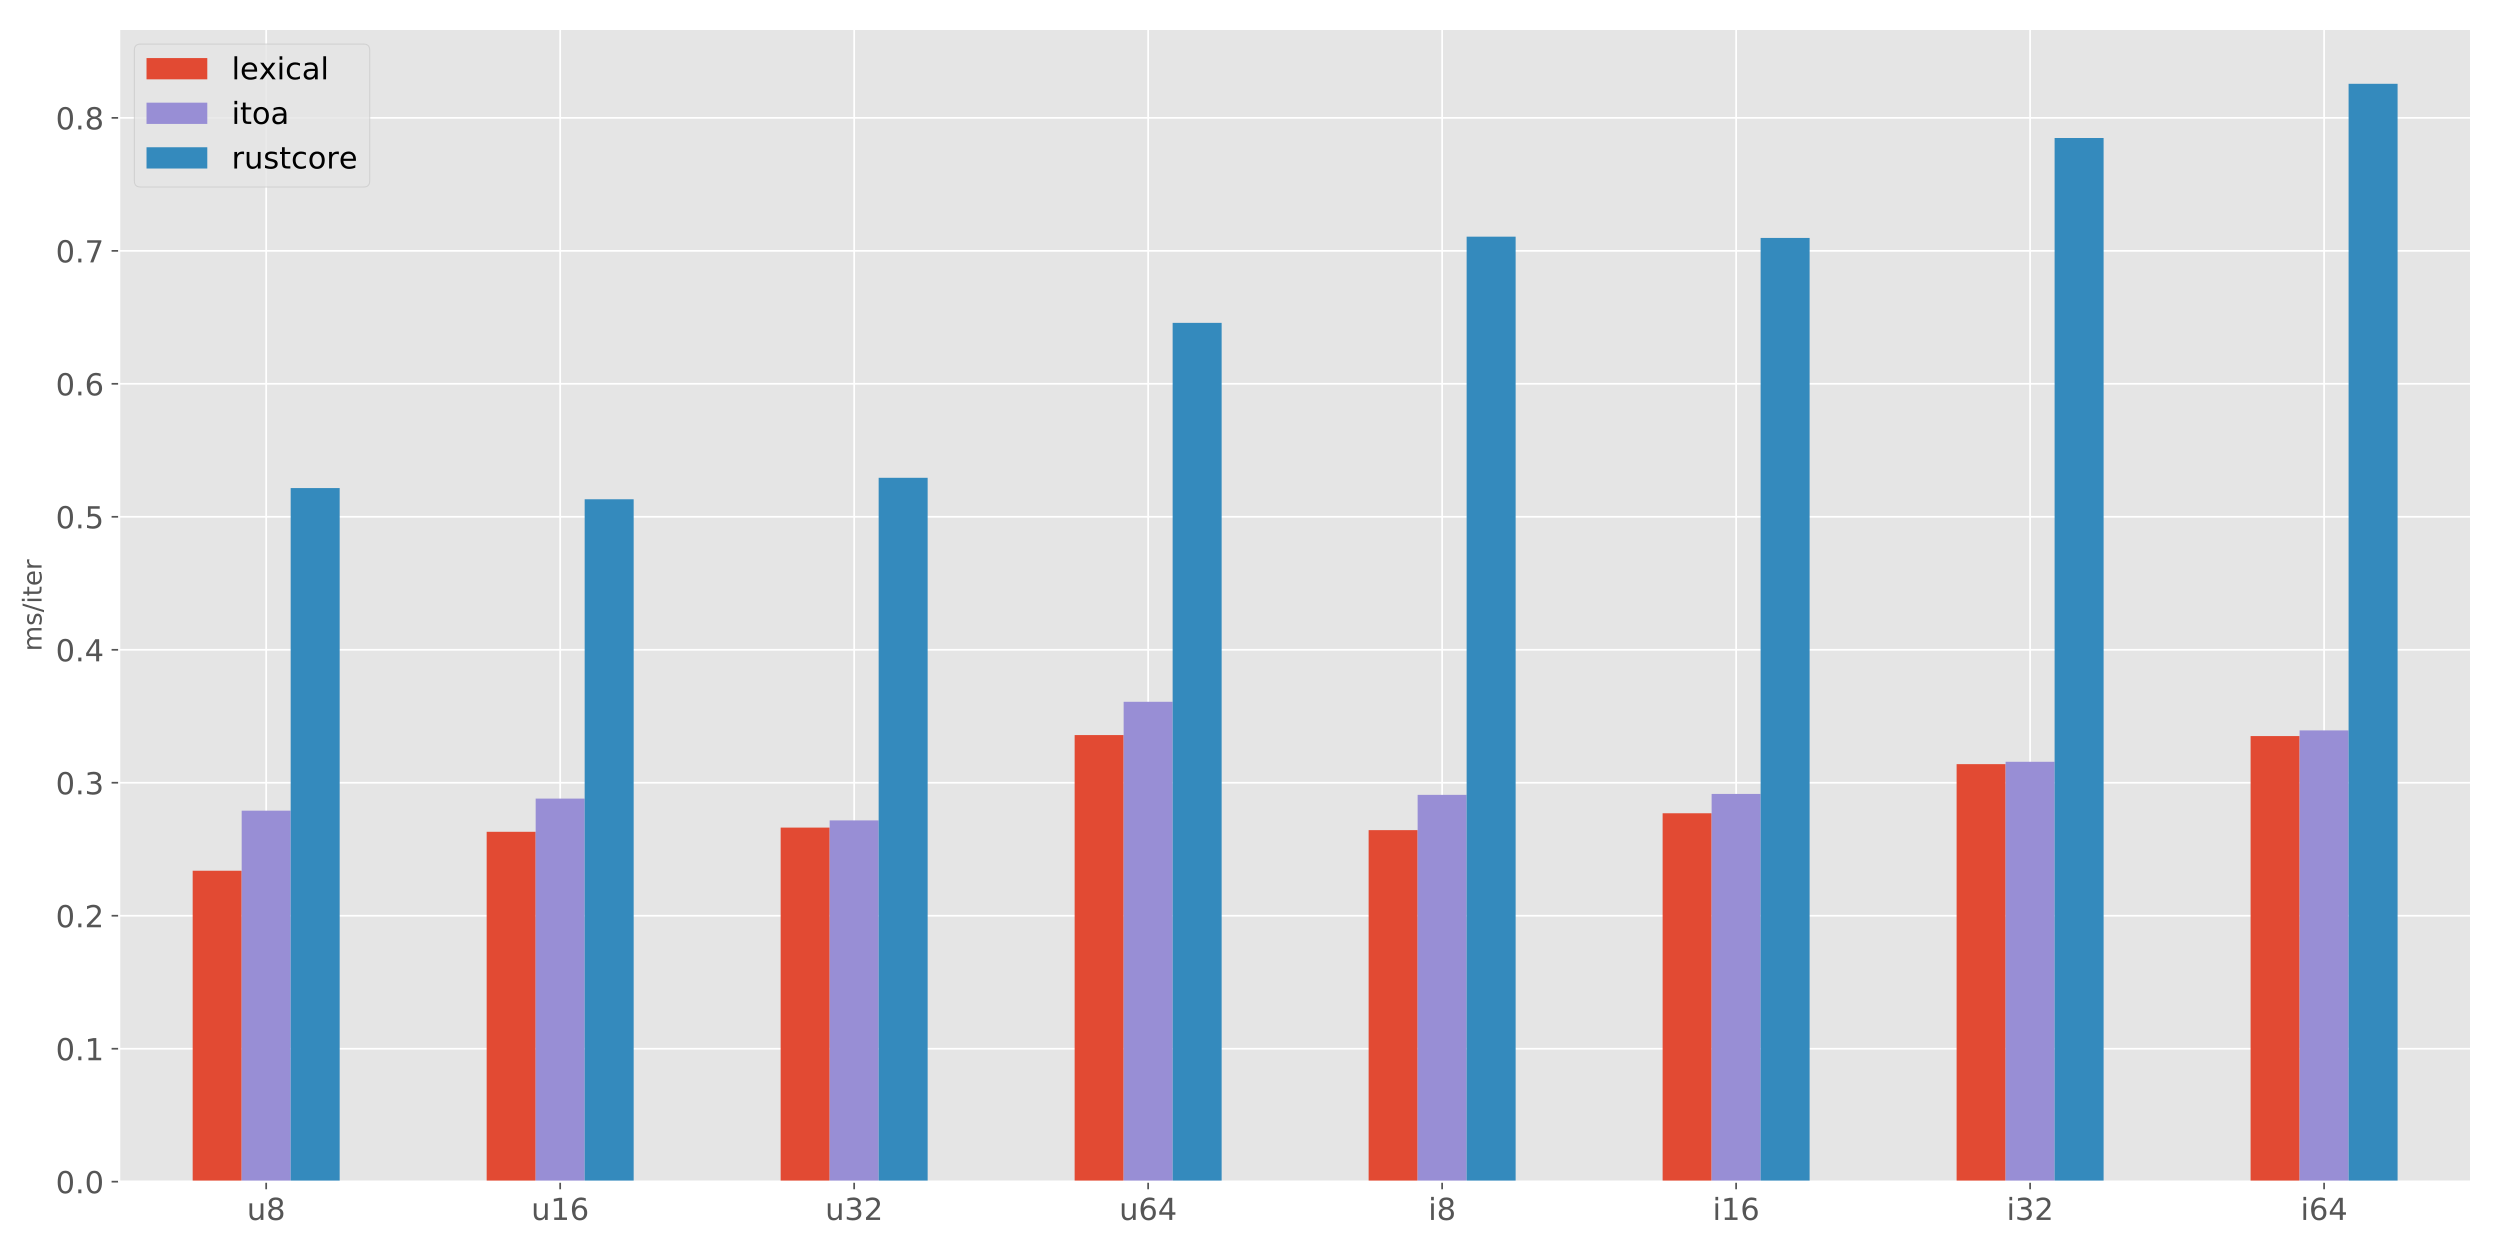
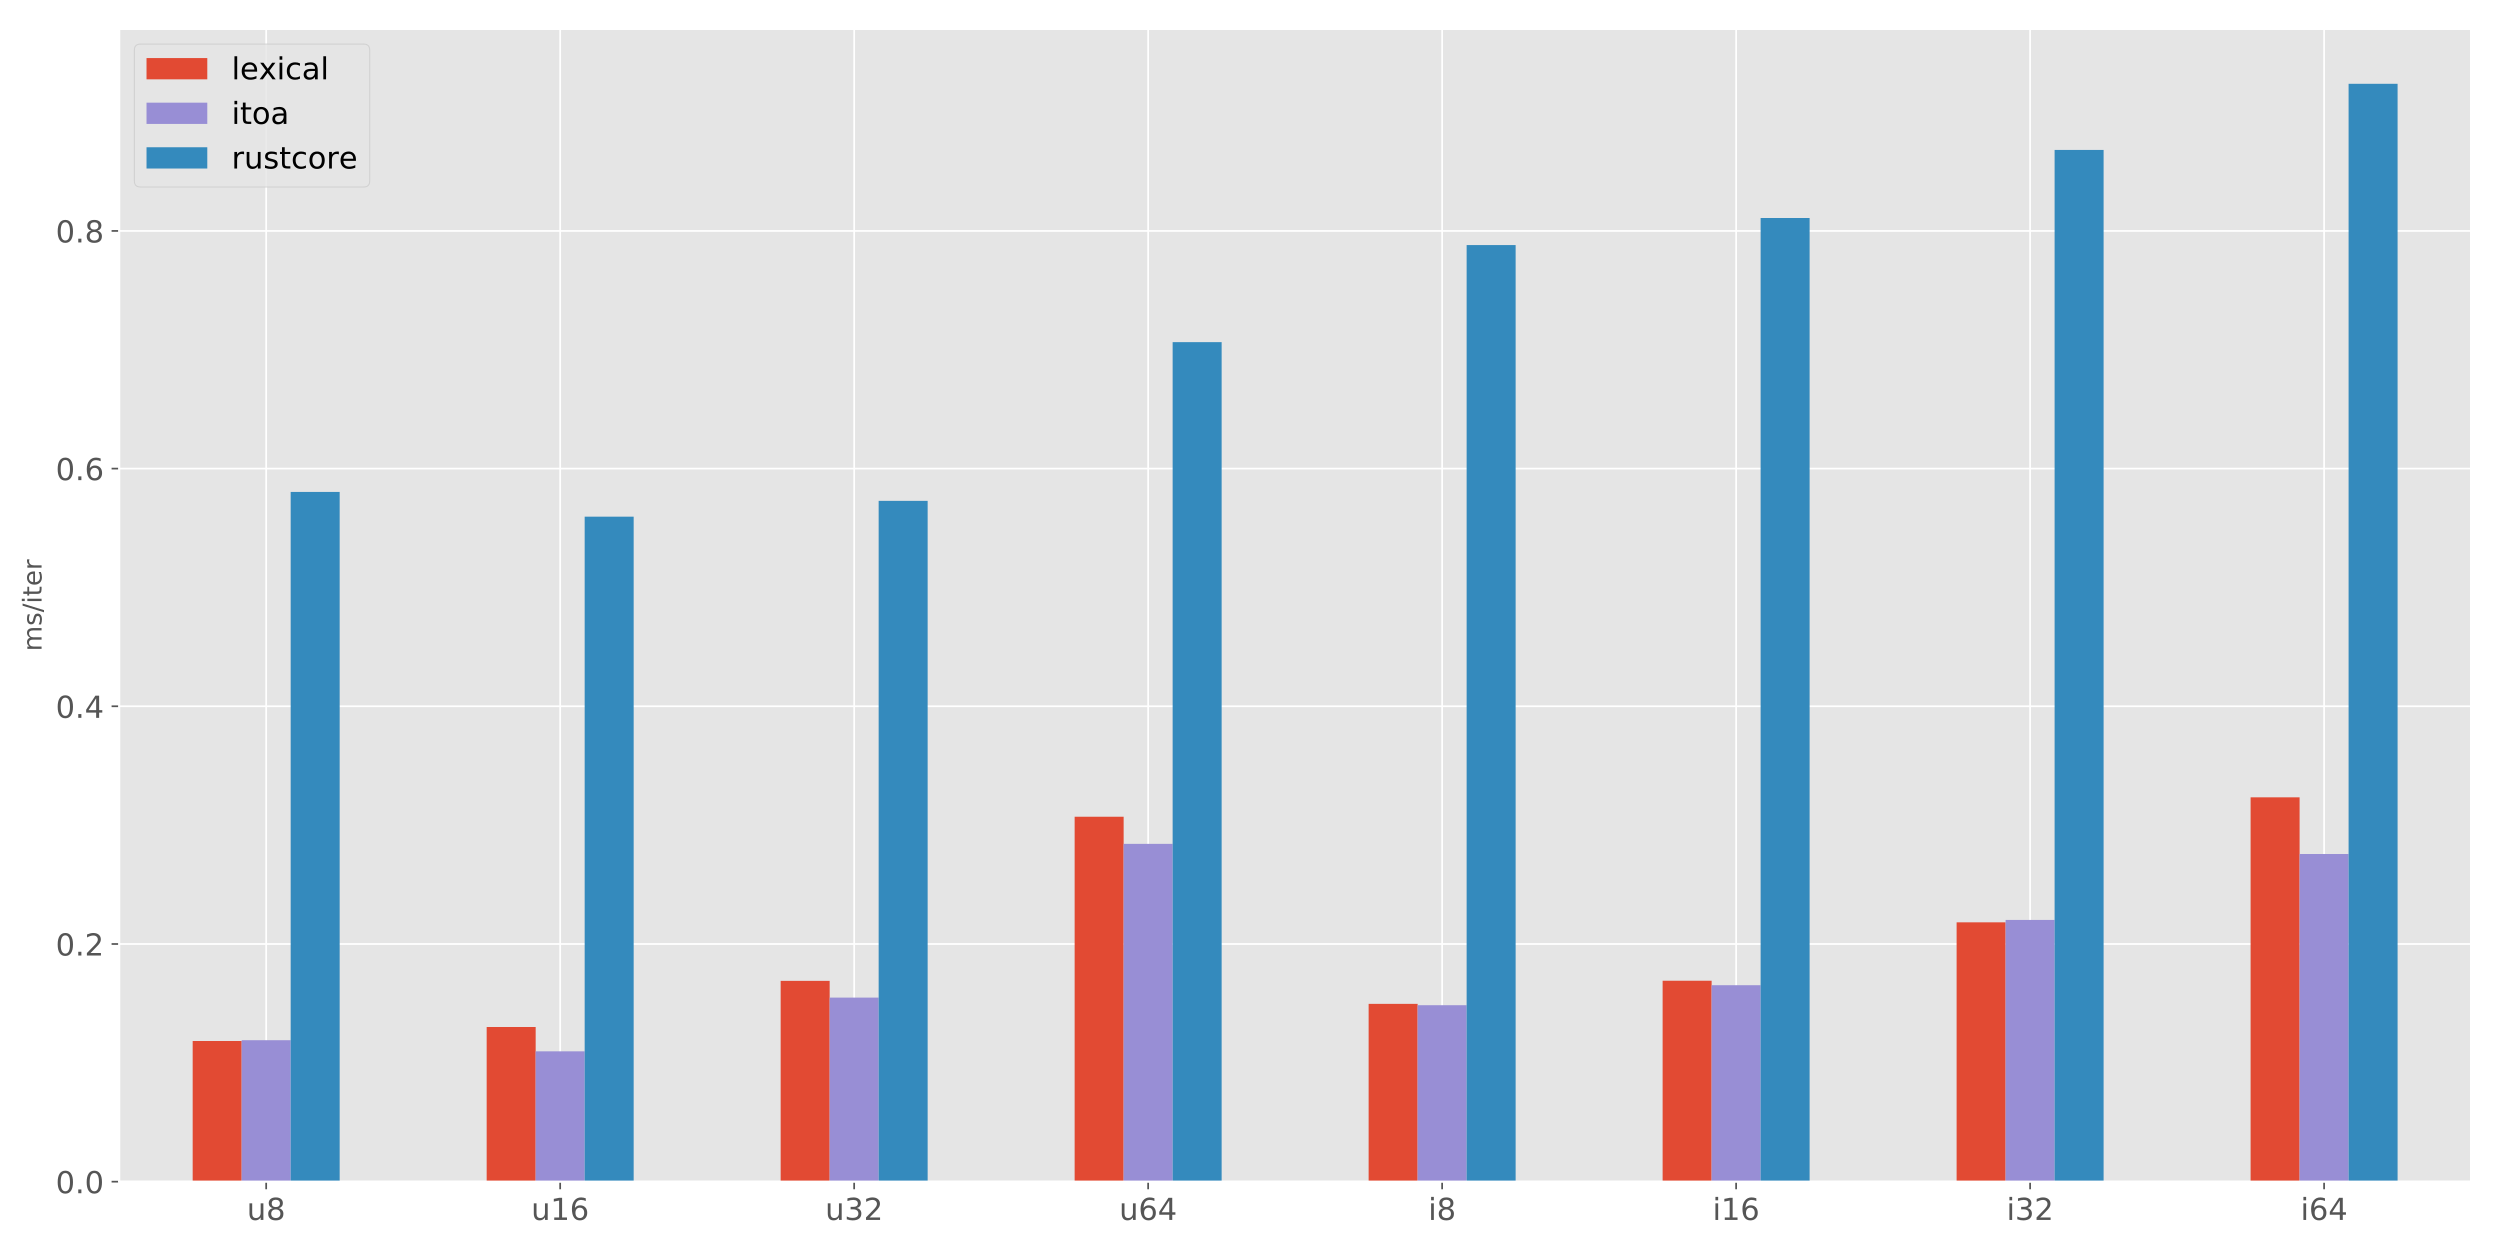
<svg xmlns="http://www.w3.org/2000/svg" xmlns:xlink="http://www.w3.org/1999/xlink" height="576pt" version="1.1" viewBox="0 0 1152 576" width="1152pt">
  <defs>
    <style type="text/css">
*{stroke-linecap:butt;stroke-linejoin:round;}
  </style>
  </defs>
  <g id="figure_1">
    <g id="patch_1">
      <path d="M 0 576  L 1152 576  L 1152 0  L 0 0  z " style="fill:#ffffff;" />
    </g>
    <g id="axes_1">
      <g id="patch_2">
        <path d="M 54.92 544.52  L 1138.68 544.52  L 1138.68 13.32  L 54.92 13.32  z " style="fill:#e5e5e5;" />
      </g>
      <g id="matplotlib.axis_1">
        <g id="xtick_1">
          <g id="line2d_1">
-             <path clip-path="url(#p3678ea07ea)" d="M 122.655 544.52  L 122.655 13.32  " style="fill:none;stroke:#ffffff;stroke-linecap:square;stroke-width:0.8;" />
+             <path clip-path="url(#pe31b007f89)" d="M 122.655 544.52  L 122.655 13.32  " style="fill:none;stroke:#ffffff;stroke-linecap:square;stroke-width:0.8;" />
          </g>
          <g id="line2d_2">
            <defs>
-               <path d="M 0 0  L 0 3.5  " id="m3ba7e05b25" style="stroke:#555555;stroke-width:0.8;" />
-             </defs>
-             <g>
-               <use style="fill:#555555;stroke:#555555;stroke-width:0.8;" x="122.655" xlink:href="#m3ba7e05b25" y="544.52" />
+               <path d="M 0 0  L 0 3.5  " id="m9338c2a33f" style="stroke:#555555;stroke-width:0.8;" />
+             </defs>
+             <g>
+               <use style="fill:#555555;stroke:#555555;stroke-width:0.8;" x="122.655" xlink:href="#m9338c2a33f" y="544.52" />
            </g>
          </g>
          <g id="text_1">
            <defs>
              <path d="M 8.5 21.578  L 8.5 54.688  L 17.484 54.688  L 17.484 21.922  Q 17.484 14.156 20.5 10.266  Q 23.531 6.391 29.594 6.391  Q 36.859 6.391 41.078 11.031  Q 45.312 15.672 45.312 23.688  L 45.312 54.688  L 54.297 54.688  L 54.297 0  L 45.312 0  L 45.312 8.406  Q 42.047 3.422 37.719 1  Q 33.406 -1.422 27.688 -1.422  Q 18.266 -1.422 13.375 4.438  Q 8.5 10.297 8.5 21.578  z M 31.109 56  z " id="DejaVuSans-75" />
              <path d="M 31.781 34.625  Q 24.75 34.625 20.719 30.859  Q 16.703 27.094 16.703 20.516  Q 16.703 13.922 20.719 10.156  Q 24.75 6.391 31.781 6.391  Q 38.812 6.391 42.859 10.172  Q 46.922 13.969 46.922 20.516  Q 46.922 27.094 42.891 30.859  Q 38.875 34.625 31.781 34.625  z M 21.922 38.812  Q 15.578 40.375 12.031 44.719  Q 8.5 49.078 8.5 55.328  Q 8.5 64.062 14.719 69.141  Q 20.953 74.219 31.781 74.219  Q 42.672 74.219 48.875 69.141  Q 55.078 64.062 55.078 55.328  Q 55.078 49.078 51.531 44.719  Q 48 40.375 41.703 38.812  Q 48.828 37.156 52.797 32.312  Q 56.781 27.484 56.781 20.516  Q 56.781 9.906 50.312 4.234  Q 43.844 -1.422 31.781 -1.422  Q 19.734 -1.422 13.25 4.234  Q 6.781 9.906 6.781 20.516  Q 6.781 27.484 10.781 32.312  Q 14.797 37.156 21.922 38.812  z M 18.312 54.391  Q 18.312 48.734 21.844 45.562  Q 25.391 42.391 31.781 42.391  Q 38.141 42.391 41.719 45.562  Q 45.312 48.734 45.312 54.391  Q 45.312 60.062 41.719 63.234  Q 38.141 66.406 31.781 66.406  Q 25.391 66.406 21.844 63.234  Q 18.312 60.062 18.312 54.391  z " id="DejaVuSans-38" />
            </defs>
            <g style="fill:#555555;" transform="translate(113.765 562.1578)scale(0.14 -0.14)">
              <use xlink:href="#DejaVuSans-75" />
              <use x="63.379" xlink:href="#DejaVuSans-38" />
            </g>
          </g>
        </g>
        <g id="xtick_2">
          <g id="line2d_3">
-             <path clip-path="url(#p3678ea07ea)" d="M 258.125 544.52  L 258.125 13.32  " style="fill:none;stroke:#ffffff;stroke-linecap:square;stroke-width:0.8;" />
+             <path clip-path="url(#pe31b007f89)" d="M 258.125 544.52  L 258.125 13.32  " style="fill:none;stroke:#ffffff;stroke-linecap:square;stroke-width:0.8;" />
          </g>
          <g id="line2d_4">
            <g>
-               <use style="fill:#555555;stroke:#555555;stroke-width:0.8;" x="258.125" xlink:href="#m3ba7e05b25" y="544.52" />
+               <use style="fill:#555555;stroke:#555555;stroke-width:0.8;" x="258.125" xlink:href="#m9338c2a33f" y="544.52" />
            </g>
          </g>
          <g id="text_2">
            <defs>
              <path d="M 12.406 8.297  L 28.516 8.297  L 28.516 63.922  L 10.984 60.406  L 10.984 69.391  L 28.422 72.906  L 38.281 72.906  L 38.281 8.297  L 54.391 8.297  L 54.391 0  L 12.406 0  z " id="DejaVuSans-31" />
              <path d="M 33.016 40.375  Q 26.375 40.375 22.484 35.828  Q 18.609 31.297 18.609 23.391  Q 18.609 15.531 22.484 10.953  Q 26.375 6.391 33.016 6.391  Q 39.656 6.391 43.531 10.953  Q 47.406 15.531 47.406 23.391  Q 47.406 31.297 43.531 35.828  Q 39.656 40.375 33.016 40.375  z M 52.594 71.297  L 52.594 62.312  Q 48.875 64.062 45.094 64.984  Q 41.312 65.922 37.594 65.922  Q 27.828 65.922 22.672 59.328  Q 17.531 52.734 16.797 39.406  Q 19.672 43.656 24.016 45.922  Q 28.375 48.188 33.594 48.188  Q 44.578 48.188 50.953 41.516  Q 57.328 34.859 57.328 23.391  Q 57.328 12.156 50.688 5.359  Q 44.047 -1.422 33.016 -1.422  Q 20.359 -1.422 13.672 8.266  Q 6.984 17.969 6.984 36.375  Q 6.984 53.656 15.188 63.938  Q 23.391 74.219 37.203 74.219  Q 40.922 74.219 44.703 73.484  Q 48.484 72.75 52.594 71.297  z " id="DejaVuSans-36" />
            </defs>
            <g style="fill:#555555;" transform="translate(244.7812 562.1578)scale(0.14 -0.14)">
              <use xlink:href="#DejaVuSans-75" />
              <use x="63.379" xlink:href="#DejaVuSans-31" />
              <use x="127.002" xlink:href="#DejaVuSans-36" />
            </g>
          </g>
        </g>
        <g id="xtick_3">
          <g id="line2d_5">
-             <path clip-path="url(#p3678ea07ea)" d="M 393.595 544.52  L 393.595 13.32  " style="fill:none;stroke:#ffffff;stroke-linecap:square;stroke-width:0.8;" />
+             <path clip-path="url(#pe31b007f89)" d="M 393.595 544.52  L 393.595 13.32  " style="fill:none;stroke:#ffffff;stroke-linecap:square;stroke-width:0.8;" />
          </g>
          <g id="line2d_6">
            <g>
-               <use style="fill:#555555;stroke:#555555;stroke-width:0.8;" x="393.595" xlink:href="#m3ba7e05b25" y="544.52" />
+               <use style="fill:#555555;stroke:#555555;stroke-width:0.8;" x="393.595" xlink:href="#m9338c2a33f" y="544.52" />
            </g>
          </g>
          <g id="text_3">
            <defs>
              <path d="M 40.578 39.312  Q 47.656 37.797 51.625 33  Q 55.609 28.219 55.609 21.188  Q 55.609 10.406 48.188 4.484  Q 40.766 -1.422 27.094 -1.422  Q 22.516 -1.422 17.656 -0.516  Q 12.797 0.391 7.625 2.203  L 7.625 11.719  Q 11.719 9.328 16.594 8.109  Q 21.484 6.891 26.812 6.891  Q 36.078 6.891 40.938 10.547  Q 45.797 14.203 45.797 21.188  Q 45.797 27.641 41.281 31.266  Q 36.766 34.906 28.719 34.906  L 20.219 34.906  L 20.219 43.016  L 29.109 43.016  Q 36.375 43.016 40.234 45.922  Q 44.094 48.828 44.094 54.297  Q 44.094 59.906 40.109 62.906  Q 36.141 65.922 28.719 65.922  Q 24.656 65.922 20.016 65.031  Q 15.375 64.156 9.812 62.312  L 9.812 71.094  Q 15.438 72.656 20.344 73.438  Q 25.25 74.219 29.594 74.219  Q 40.828 74.219 47.359 69.109  Q 53.906 64.016 53.906 55.328  Q 53.906 49.266 50.438 45.094  Q 46.969 40.922 40.578 39.312  z " id="DejaVuSans-33" />
              <path d="M 19.188 8.297  L 53.609 8.297  L 53.609 0  L 7.328 0  L 7.328 8.297  Q 12.938 14.109 22.625 23.891  Q 32.328 33.688 34.812 36.531  Q 39.547 41.844 41.422 45.531  Q 43.312 49.219 43.312 52.781  Q 43.312 58.594 39.234 62.25  Q 35.156 65.922 28.609 65.922  Q 23.969 65.922 18.812 64.312  Q 13.672 62.703 7.812 59.422  L 7.812 69.391  Q 13.766 71.781 18.938 73  Q 24.125 74.219 28.422 74.219  Q 39.75 74.219 46.484 68.547  Q 53.219 62.891 53.219 53.422  Q 53.219 48.922 51.531 44.891  Q 49.859 40.875 45.406 35.406  Q 44.188 33.984 37.641 27.219  Q 31.109 20.453 19.188 8.297  z " id="DejaVuSans-32" />
            </defs>
            <g style="fill:#555555;" transform="translate(380.2513 562.1578)scale(0.14 -0.14)">
              <use xlink:href="#DejaVuSans-75" />
              <use x="63.379" xlink:href="#DejaVuSans-33" />
              <use x="127.002" xlink:href="#DejaVuSans-32" />
            </g>
          </g>
        </g>
        <g id="xtick_4">
          <g id="line2d_7">
-             <path clip-path="url(#p3678ea07ea)" d="M 529.065 544.52  L 529.065 13.32  " style="fill:none;stroke:#ffffff;stroke-linecap:square;stroke-width:0.8;" />
+             <path clip-path="url(#pe31b007f89)" d="M 529.065 544.52  L 529.065 13.32  " style="fill:none;stroke:#ffffff;stroke-linecap:square;stroke-width:0.8;" />
          </g>
          <g id="line2d_8">
            <g>
-               <use style="fill:#555555;stroke:#555555;stroke-width:0.8;" x="529.065" xlink:href="#m3ba7e05b25" y="544.52" />
+               <use style="fill:#555555;stroke:#555555;stroke-width:0.8;" x="529.065" xlink:href="#m9338c2a33f" y="544.52" />
            </g>
          </g>
          <g id="text_4">
            <defs>
              <path d="M 37.797 64.312  L 12.891 25.391  L 37.797 25.391  z M 35.203 72.906  L 47.609 72.906  L 47.609 25.391  L 58.016 25.391  L 58.016 17.188  L 47.609 17.188  L 47.609 0  L 37.797 0  L 37.797 17.188  L 4.891 17.188  L 4.891 26.703  z " id="DejaVuSans-34" />
            </defs>
            <g style="fill:#555555;" transform="translate(515.7213 562.1578)scale(0.14 -0.14)">
              <use xlink:href="#DejaVuSans-75" />
              <use x="63.379" xlink:href="#DejaVuSans-36" />
              <use x="127.002" xlink:href="#DejaVuSans-34" />
            </g>
          </g>
        </g>
        <g id="xtick_5">
          <g id="line2d_9">
-             <path clip-path="url(#p3678ea07ea)" d="M 664.535 544.52  L 664.535 13.32  " style="fill:none;stroke:#ffffff;stroke-linecap:square;stroke-width:0.8;" />
+             <path clip-path="url(#pe31b007f89)" d="M 664.535 544.52  L 664.535 13.32  " style="fill:none;stroke:#ffffff;stroke-linecap:square;stroke-width:0.8;" />
          </g>
          <g id="line2d_10">
            <g>
-               <use style="fill:#555555;stroke:#555555;stroke-width:0.8;" x="664.535" xlink:href="#m3ba7e05b25" y="544.52" />
+               <use style="fill:#555555;stroke:#555555;stroke-width:0.8;" x="664.535" xlink:href="#m9338c2a33f" y="544.52" />
            </g>
          </g>
          <g id="text_5">
            <defs>
              <path d="M 9.422 54.688  L 18.406 54.688  L 18.406 0  L 9.422 0  z M 9.422 75.984  L 18.406 75.984  L 18.406 64.594  L 9.422 64.594  z " id="DejaVuSans-69" />
            </defs>
            <g style="fill:#555555;" transform="translate(658.1366 562.1578)scale(0.14 -0.14)">
              <use xlink:href="#DejaVuSans-69" />
              <use x="27.783" xlink:href="#DejaVuSans-38" />
            </g>
          </g>
        </g>
        <g id="xtick_6">
          <g id="line2d_11">
-             <path clip-path="url(#p3678ea07ea)" d="M 800.005 544.52  L 800.005 13.32  " style="fill:none;stroke:#ffffff;stroke-linecap:square;stroke-width:0.8;" />
+             <path clip-path="url(#pe31b007f89)" d="M 800.005 544.52  L 800.005 13.32  " style="fill:none;stroke:#ffffff;stroke-linecap:square;stroke-width:0.8;" />
          </g>
          <g id="line2d_12">
            <g>
-               <use style="fill:#555555;stroke:#555555;stroke-width:0.8;" x="800.005" xlink:href="#m3ba7e05b25" y="544.52" />
+               <use style="fill:#555555;stroke:#555555;stroke-width:0.8;" x="800.005" xlink:href="#m9338c2a33f" y="544.52" />
            </g>
          </g>
          <g id="text_6">
            <g style="fill:#555555;" transform="translate(789.1528 562.1578)scale(0.14 -0.14)">
              <use xlink:href="#DejaVuSans-69" />
              <use x="27.783" xlink:href="#DejaVuSans-31" />
              <use x="91.406" xlink:href="#DejaVuSans-36" />
            </g>
          </g>
        </g>
        <g id="xtick_7">
          <g id="line2d_13">
-             <path clip-path="url(#p3678ea07ea)" d="M 935.475 544.52  L 935.475 13.32  " style="fill:none;stroke:#ffffff;stroke-linecap:square;stroke-width:0.8;" />
+             <path clip-path="url(#pe31b007f89)" d="M 935.475 544.52  L 935.475 13.32  " style="fill:none;stroke:#ffffff;stroke-linecap:square;stroke-width:0.8;" />
          </g>
          <g id="line2d_14">
            <g>
-               <use style="fill:#555555;stroke:#555555;stroke-width:0.8;" x="935.475" xlink:href="#m3ba7e05b25" y="544.52" />
+               <use style="fill:#555555;stroke:#555555;stroke-width:0.8;" x="935.475" xlink:href="#m9338c2a33f" y="544.52" />
            </g>
          </g>
          <g id="text_7">
            <g style="fill:#555555;" transform="translate(924.6228 562.1578)scale(0.14 -0.14)">
              <use xlink:href="#DejaVuSans-69" />
              <use x="27.783" xlink:href="#DejaVuSans-33" />
              <use x="91.406" xlink:href="#DejaVuSans-32" />
            </g>
          </g>
        </g>
        <g id="xtick_8">
          <g id="line2d_15">
-             <path clip-path="url(#p3678ea07ea)" d="M 1070.945 544.52  L 1070.945 13.32  " style="fill:none;stroke:#ffffff;stroke-linecap:square;stroke-width:0.8;" />
+             <path clip-path="url(#pe31b007f89)" d="M 1070.945 544.52  L 1070.945 13.32  " style="fill:none;stroke:#ffffff;stroke-linecap:square;stroke-width:0.8;" />
          </g>
          <g id="line2d_16">
            <g>
-               <use style="fill:#555555;stroke:#555555;stroke-width:0.8;" x="1070.945" xlink:href="#m3ba7e05b25" y="544.52" />
+               <use style="fill:#555555;stroke:#555555;stroke-width:0.8;" x="1070.945" xlink:href="#m9338c2a33f" y="544.52" />
            </g>
          </g>
          <g id="text_8">
            <g style="fill:#555555;" transform="translate(1060.093 562.1578)scale(0.14 -0.14)">
              <use xlink:href="#DejaVuSans-69" />
              <use x="27.783" xlink:href="#DejaVuSans-36" />
              <use x="91.406" xlink:href="#DejaVuSans-34" />
            </g>
          </g>
        </g>
      </g>
      <g id="matplotlib.axis_2">
        <g id="ytick_1">
          <g id="line2d_17">
-             <path clip-path="url(#p3678ea07ea)" d="M 54.92 544.52  L 1138.68 544.52  " style="fill:none;stroke:#ffffff;stroke-linecap:square;stroke-width:0.8;" />
+             <path clip-path="url(#pe31b007f89)" d="M 54.92 544.52  L 1138.68 544.52  " style="fill:none;stroke:#ffffff;stroke-linecap:square;stroke-width:0.8;" />
          </g>
          <g id="line2d_18">
            <defs>
-               <path d="M 0 0  L -3.5 0  " id="mbb6cab6353" style="stroke:#555555;stroke-width:0.8;" />
-             </defs>
-             <g>
-               <use style="fill:#555555;stroke:#555555;stroke-width:0.8;" x="54.92" xlink:href="#mbb6cab6353" y="544.52" />
+               <path d="M 0 0  L -3.5 0  " id="mf05b52fd2d" style="stroke:#555555;stroke-width:0.8;" />
+             </defs>
+             <g>
+               <use style="fill:#555555;stroke:#555555;stroke-width:0.8;" x="54.92" xlink:href="#mf05b52fd2d" y="544.52" />
            </g>
          </g>
          <g id="text_9">
            <defs>
              <path d="M 31.781 66.406  Q 24.172 66.406 20.328 58.906  Q 16.5 51.422 16.5 36.375  Q 16.5 21.391 20.328 13.891  Q 24.172 6.391 31.781 6.391  Q 39.453 6.391 43.281 13.891  Q 47.125 21.391 47.125 36.375  Q 47.125 51.422 43.281 58.906  Q 39.453 66.406 31.781 66.406  z M 31.781 74.219  Q 44.047 74.219 50.516 64.516  Q 56.984 54.828 56.984 36.375  Q 56.984 17.969 50.516 8.266  Q 44.047 -1.422 31.781 -1.422  Q 19.531 -1.422 13.062 8.266  Q 6.594 17.969 6.594 36.375  Q 6.594 54.828 13.062 64.516  Q 19.531 74.219 31.781 74.219  z " id="DejaVuSans-30" />
              <path d="M 10.688 12.406  L 21 12.406  L 21 0  L 10.688 0  z " id="DejaVuSans-2e" />
            </defs>
            <g style="fill:#555555;" transform="translate(25.65563 549.8389)scale(0.14 -0.14)">
              <use xlink:href="#DejaVuSans-30" />
              <use x="63.623" xlink:href="#DejaVuSans-2e" />
              <use x="95.41" xlink:href="#DejaVuSans-30" />
            </g>
          </g>
        </g>
        <g id="ytick_2">
          <g id="line2d_19">
-             <path clip-path="url(#p3678ea07ea)" d="M 54.92 483.244  L 1138.68 483.244  " style="fill:none;stroke:#ffffff;stroke-linecap:square;stroke-width:0.8;" />
+             <path clip-path="url(#pe31b007f89)" d="M 54.92 434.991  L 1138.68 434.991  " style="fill:none;stroke:#ffffff;stroke-linecap:square;stroke-width:0.8;" />
          </g>
          <g id="line2d_20">
            <g>
-               <use style="fill:#555555;stroke:#555555;stroke-width:0.8;" x="54.92" xlink:href="#mbb6cab6353" y="483.244" />
+               <use style="fill:#555555;stroke:#555555;stroke-width:0.8;" x="54.92" xlink:href="#mf05b52fd2d" y="434.991" />
            </g>
          </g>
          <g id="text_10">
-             <g style="fill:#555555;" transform="translate(25.65563 488.5629)scale(0.14 -0.14)">
-               <use xlink:href="#DejaVuSans-30" />
-               <use x="63.623" xlink:href="#DejaVuSans-2e" />
-               <use x="95.41" xlink:href="#DejaVuSans-31" />
-             </g>
-           </g>
-         </g>
-         <g id="ytick_3">
-           <g id="line2d_21">
-             <path clip-path="url(#p3678ea07ea)" d="M 54.92 421.968  L 1138.68 421.968  " style="fill:none;stroke:#ffffff;stroke-linecap:square;stroke-width:0.8;" />
-           </g>
-           <g id="line2d_22">
-             <g>
-               <use style="fill:#555555;stroke:#555555;stroke-width:0.8;" x="54.92" xlink:href="#mbb6cab6353" y="421.968" />
-             </g>
-           </g>
-           <g id="text_11">
-             <g style="fill:#555555;" transform="translate(25.65563 427.287)scale(0.14 -0.14)">
+             <g style="fill:#555555;" transform="translate(25.65563 440.31)scale(0.14 -0.14)">
              <use xlink:href="#DejaVuSans-30" />
              <use x="63.623" xlink:href="#DejaVuSans-2e" />
              <use x="95.41" xlink:href="#DejaVuSans-32" />
            </g>
          </g>
        </g>
-         <g id="ytick_4">
-           <g id="line2d_23">
-             <path clip-path="url(#p3678ea07ea)" d="M 54.92 360.692  L 1138.68 360.692  " style="fill:none;stroke:#ffffff;stroke-linecap:square;stroke-width:0.8;" />
-           </g>
-           <g id="line2d_24">
-             <g>
-               <use style="fill:#555555;stroke:#555555;stroke-width:0.8;" x="54.92" xlink:href="#mbb6cab6353" y="360.692" />
-             </g>
-           </g>
-           <g id="text_12">
-             <g style="fill:#555555;" transform="translate(25.65563 366.011)scale(0.14 -0.14)">
-               <use xlink:href="#DejaVuSans-30" />
-               <use x="63.623" xlink:href="#DejaVuSans-2e" />
-               <use x="95.41" xlink:href="#DejaVuSans-33" />
-             </g>
-           </g>
-         </g>
-         <g id="ytick_5">
-           <g id="line2d_25">
-             <path clip-path="url(#p3678ea07ea)" d="M 54.92 299.416  L 1138.68 299.416  " style="fill:none;stroke:#ffffff;stroke-linecap:square;stroke-width:0.8;" />
-           </g>
-           <g id="line2d_26">
-             <g>
-               <use style="fill:#555555;stroke:#555555;stroke-width:0.8;" x="54.92" xlink:href="#mbb6cab6353" y="299.416" />
-             </g>
-           </g>
-           <g id="text_13">
-             <g style="fill:#555555;" transform="translate(25.65563 304.7351)scale(0.14 -0.14)">
+         <g id="ytick_3">
+           <g id="line2d_21">
+             <path clip-path="url(#pe31b007f89)" d="M 54.92 325.462  L 1138.68 325.462  " style="fill:none;stroke:#ffffff;stroke-linecap:square;stroke-width:0.8;" />
+           </g>
+           <g id="line2d_22">
+             <g>
+               <use style="fill:#555555;stroke:#555555;stroke-width:0.8;" x="54.92" xlink:href="#mf05b52fd2d" y="325.462" />
+             </g>
+           </g>
+           <g id="text_11">
+             <g style="fill:#555555;" transform="translate(25.65563 330.7811)scale(0.14 -0.14)">
              <use xlink:href="#DejaVuSans-30" />
              <use x="63.623" xlink:href="#DejaVuSans-2e" />
              <use x="95.41" xlink:href="#DejaVuSans-34" />
            </g>
          </g>
        </g>
-         <g id="ytick_6">
-           <g id="line2d_27">
-             <path clip-path="url(#p3678ea07ea)" d="M 54.92 238.14  L 1138.68 238.14  " style="fill:none;stroke:#ffffff;stroke-linecap:square;stroke-width:0.8;" />
-           </g>
-           <g id="line2d_28">
-             <g>
-               <use style="fill:#555555;stroke:#555555;stroke-width:0.8;" x="54.92" xlink:href="#mbb6cab6353" y="238.14" />
-             </g>
-           </g>
-           <g id="text_14">
-             <defs>
-               <path d="M 10.797 72.906  L 49.516 72.906  L 49.516 64.594  L 19.828 64.594  L 19.828 46.734  Q 21.969 47.469 24.109 47.828  Q 26.266 48.188 28.422 48.188  Q 40.625 48.188 47.75 41.5  Q 54.891 34.812 54.891 23.391  Q 54.891 11.625 47.562 5.094  Q 40.234 -1.422 26.906 -1.422  Q 22.312 -1.422 17.547 -0.641  Q 12.797 0.141 7.719 1.703  L 7.719 11.625  Q 12.109 9.234 16.797 8.062  Q 21.484 6.891 26.703 6.891  Q 35.156 6.891 40.078 11.328  Q 45.016 15.766 45.016 23.391  Q 45.016 31 40.078 35.438  Q 35.156 39.891 26.703 39.891  Q 22.75 39.891 18.812 39.016  Q 14.891 38.141 10.797 36.281  z " id="DejaVuSans-35" />
-             </defs>
-             <g style="fill:#555555;" transform="translate(25.65563 243.4591)scale(0.14 -0.14)">
-               <use xlink:href="#DejaVuSans-30" />
-               <use x="63.623" xlink:href="#DejaVuSans-2e" />
-               <use x="95.41" xlink:href="#DejaVuSans-35" />
-             </g>
-           </g>
-         </g>
-         <g id="ytick_7">
-           <g id="line2d_29">
-             <path clip-path="url(#p3678ea07ea)" d="M 54.92 176.864  L 1138.68 176.864  " style="fill:none;stroke:#ffffff;stroke-linecap:square;stroke-width:0.8;" />
-           </g>
-           <g id="line2d_30">
-             <g>
-               <use style="fill:#555555;stroke:#555555;stroke-width:0.8;" x="54.92" xlink:href="#mbb6cab6353" y="176.864" />
-             </g>
-           </g>
-           <g id="text_15">
-             <g style="fill:#555555;" transform="translate(25.65563 182.1831)scale(0.14 -0.14)">
+         <g id="ytick_4">
+           <g id="line2d_23">
+             <path clip-path="url(#pe31b007f89)" d="M 54.92 215.933  L 1138.68 215.933  " style="fill:none;stroke:#ffffff;stroke-linecap:square;stroke-width:0.8;" />
+           </g>
+           <g id="line2d_24">
+             <g>
+               <use style="fill:#555555;stroke:#555555;stroke-width:0.8;" x="54.92" xlink:href="#mf05b52fd2d" y="215.933" />
+             </g>
+           </g>
+           <g id="text_12">
+             <g style="fill:#555555;" transform="translate(25.65563 221.2522)scale(0.14 -0.14)">
              <use xlink:href="#DejaVuSans-30" />
              <use x="63.623" xlink:href="#DejaVuSans-2e" />
              <use x="95.41" xlink:href="#DejaVuSans-36" />
            </g>
          </g>
        </g>
-         <g id="ytick_8">
-           <g id="line2d_31">
-             <path clip-path="url(#p3678ea07ea)" d="M 54.92 115.588  L 1138.68 115.588  " style="fill:none;stroke:#ffffff;stroke-linecap:square;stroke-width:0.8;" />
-           </g>
-           <g id="line2d_32">
-             <g>
-               <use style="fill:#555555;stroke:#555555;stroke-width:0.8;" x="54.92" xlink:href="#mbb6cab6353" y="115.588" />
-             </g>
-           </g>
-           <g id="text_16">
-             <defs>
-               <path d="M 8.203 72.906  L 55.078 72.906  L 55.078 68.703  L 28.609 0  L 18.312 0  L 43.219 64.594  L 8.203 64.594  z " id="DejaVuSans-37" />
-             </defs>
-             <g style="fill:#555555;" transform="translate(25.65563 120.9072)scale(0.14 -0.14)">
-               <use xlink:href="#DejaVuSans-30" />
-               <use x="63.623" xlink:href="#DejaVuSans-2e" />
-               <use x="95.41" xlink:href="#DejaVuSans-37" />
-             </g>
-           </g>
-         </g>
-         <g id="ytick_9">
-           <g id="line2d_33">
-             <path clip-path="url(#p3678ea07ea)" d="M 54.92 54.312  L 1138.68 54.312  " style="fill:none;stroke:#ffffff;stroke-linecap:square;stroke-width:0.8;" />
-           </g>
-           <g id="line2d_34">
-             <g>
-               <use style="fill:#555555;stroke:#555555;stroke-width:0.8;" x="54.92" xlink:href="#mbb6cab6353" y="54.312" />
-             </g>
-           </g>
-           <g id="text_17">
-             <g style="fill:#555555;" transform="translate(25.65563 59.63121)scale(0.14 -0.14)">
+         <g id="ytick_5">
+           <g id="line2d_25">
+             <path clip-path="url(#pe31b007f89)" d="M 54.92 106.404  L 1138.68 106.404  " style="fill:none;stroke:#ffffff;stroke-linecap:square;stroke-width:0.8;" />
+           </g>
+           <g id="line2d_26">
+             <g>
+               <use style="fill:#555555;stroke:#555555;stroke-width:0.8;" x="54.92" xlink:href="#mf05b52fd2d" y="106.404" />
+             </g>
+           </g>
+           <g id="text_13">
+             <g style="fill:#555555;" transform="translate(25.65563 111.7232)scale(0.14 -0.14)">
              <use xlink:href="#DejaVuSans-30" />
              <use x="63.623" xlink:href="#DejaVuSans-2e" />
              <use x="95.41" xlink:href="#DejaVuSans-38" />
            </g>
          </g>
        </g>
-         <g id="text_18">
+         <g id="text_14">
          <defs>
            <path d="M 52 44.188  Q 55.375 50.25 60.062 53.125  Q 64.75 56 71.094 56  Q 79.641 56 84.281 50.016  Q 88.922 44.047 88.922 33.016  L 88.922 0  L 79.891 0  L 79.891 32.719  Q 79.891 40.578 77.094 44.375  Q 74.312 48.188 68.609 48.188  Q 61.625 48.188 57.562 43.547  Q 53.516 38.922 53.516 30.906  L 53.516 0  L 44.484 0  L 44.484 32.719  Q 44.484 40.625 41.703 44.406  Q 38.922 48.188 33.109 48.188  Q 26.219 48.188 22.156 43.531  Q 18.109 38.875 18.109 30.906  L 18.109 0  L 9.078 0  L 9.078 54.688  L 18.109 54.688  L 18.109 46.188  Q 21.188 51.219 25.484 53.609  Q 29.781 56 35.688 56  Q 41.656 56 45.828 52.969  Q 50 49.953 52 44.188  z " id="DejaVuSans-6d" />
            <path d="M 44.281 53.078  L 44.281 44.578  Q 40.484 46.531 36.375 47.5  Q 32.281 48.484 27.875 48.484  Q 21.188 48.484 17.844 46.438  Q 14.5 44.391 14.5 40.281  Q 14.5 37.156 16.891 35.375  Q 19.281 33.594 26.516 31.984  L 29.594 31.297  Q 39.156 29.25 43.188 25.516  Q 47.219 21.781 47.219 15.094  Q 47.219 7.469 41.188 3.016  Q 35.156 -1.422 24.609 -1.422  Q 20.219 -1.422 15.453 -0.562  Q 10.688 0.297 5.422 2  L 5.422 11.281  Q 10.406 8.688 15.234 7.391  Q 20.062 6.109 24.812 6.109  Q 31.156 6.109 34.562 8.281  Q 37.984 10.453 37.984 14.406  Q 37.984 18.062 35.516 20.016  Q 33.062 21.969 24.703 23.781  L 21.578 24.516  Q 13.234 26.266 9.516 29.906  Q 5.812 33.547 5.812 39.891  Q 5.812 47.609 11.281 51.797  Q 16.75 56 26.812 56  Q 31.781 56 36.172 55.266  Q 40.578 54.547 44.281 53.078  z " id="DejaVuSans-73" />
            <path d="M 25.391 72.906  L 33.688 72.906  L 8.297 -9.281  L 0 -9.281  z " id="DejaVuSans-2f" />
            <path d="M 18.312 70.219  L 18.312 54.688  L 36.812 54.688  L 36.812 47.703  L 18.312 47.703  L 18.312 18.016  Q 18.312 11.328 20.141 9.422  Q 21.969 7.516 27.594 7.516  L 36.812 7.516  L 36.812 0  L 27.594 0  Q 17.188 0 13.234 3.875  Q 9.281 7.766 9.281 18.016  L 9.281 47.703  L 2.688 47.703  L 2.688 54.688  L 9.281 54.688  L 9.281 70.219  z " id="DejaVuSans-74" />
            <path d="M 56.203 29.594  L 56.203 25.203  L 14.891 25.203  Q 15.484 15.922 20.484 11.062  Q 25.484 6.203 34.422 6.203  Q 39.594 6.203 44.453 7.469  Q 49.312 8.734 54.109 11.281  L 54.109 2.781  Q 49.266 0.734 44.188 -0.344  Q 39.109 -1.422 33.891 -1.422  Q 20.797 -1.422 13.156 6.188  Q 5.516 13.812 5.516 26.812  Q 5.516 40.234 12.766 48.109  Q 20.016 56 32.328 56  Q 43.359 56 49.781 48.891  Q 56.203 41.797 56.203 29.594  z M 47.219 32.234  Q 47.125 39.594 43.094 43.984  Q 39.062 48.391 32.422 48.391  Q 24.906 48.391 20.391 44.141  Q 15.875 39.891 15.188 32.172  z " id="DejaVuSans-65" />
            <path d="M 41.109 46.297  Q 39.594 47.172 37.812 47.578  Q 36.031 48 33.891 48  Q 26.266 48 22.188 43.047  Q 18.109 38.094 18.109 28.812  L 18.109 0  L 9.078 0  L 9.078 54.688  L 18.109 54.688  L 18.109 46.188  Q 20.953 51.172 25.484 53.578  Q 30.031 56 36.531 56  Q 37.453 56 38.578 55.875  Q 39.703 55.766 41.062 55.516  z " id="DejaVuSans-72" />
          </defs>
          <g style="fill:#555555;" transform="translate(19.16 300.0888)rotate(-90)scale(0.12 -0.12)">
            <use xlink:href="#DejaVuSans-6d" />
            <use x="97.412" xlink:href="#DejaVuSans-73" />
            <use x="149.512" xlink:href="#DejaVuSans-2f" />
            <use x="183.203" xlink:href="#DejaVuSans-69" />
            <use x="210.986" xlink:href="#DejaVuSans-74" />
            <use x="250.195" xlink:href="#DejaVuSans-65" />
            <use x="311.719" xlink:href="#DejaVuSans-72" />
          </g>
        </g>
      </g>
      <g id="patch_3">
-         <path clip-path="url(#p3678ea07ea)" d="M 88.787 544.52  L 111.366 544.52  L 111.366 401.226  L 88.787 401.226  z " style="fill:#e24a33;" />
+         <path clip-path="url(#pe31b007f89)" d="M 88.787 544.52  L 111.366 544.52  L 111.366 479.704  L 88.787 479.704  z " style="fill:#e24a33;" />
      </g>
      <g id="patch_4">
-         <path clip-path="url(#p3678ea07ea)" d="M 224.257 544.52  L 246.836 544.52  L 246.836 383.287  L 224.257 383.287  z " style="fill:#e24a33;" />
+         <path clip-path="url(#pe31b007f89)" d="M 224.257 544.52  L 246.836 544.52  L 246.836 473.247  L 224.257 473.247  z " style="fill:#e24a33;" />
      </g>
      <g id="patch_5">
-         <path clip-path="url(#p3678ea07ea)" d="M 359.728 544.52  L 382.306 544.52  L 382.306 381.369  L 359.728 381.369  z " style="fill:#e24a33;" />
+         <path clip-path="url(#pe31b007f89)" d="M 359.728 544.52  L 382.306 544.52  L 382.306 451.977  L 359.728 451.977  z " style="fill:#e24a33;" />
      </g>
      <g id="patch_6">
-         <path clip-path="url(#p3678ea07ea)" d="M 495.197 544.52  L 517.776 544.52  L 517.776 338.708  L 495.197 338.708  z " style="fill:#e24a33;" />
+         <path clip-path="url(#pe31b007f89)" d="M 495.197 544.52  L 517.776 544.52  L 517.776 376.365  L 495.197 376.365  z " style="fill:#e24a33;" />
      </g>
      <g id="patch_7">
-         <path clip-path="url(#p3678ea07ea)" d="M 630.668 544.52  L 653.246 544.52  L 653.246 382.511  L 630.668 382.511  z " style="fill:#e24a33;" />
+         <path clip-path="url(#pe31b007f89)" d="M 630.668 544.52  L 653.246 544.52  L 653.246 462.574  L 630.668 462.574  z " style="fill:#e24a33;" />
      </g>
      <g id="patch_8">
-         <path clip-path="url(#p3678ea07ea)" d="M 766.138 544.52  L 788.716 544.52  L 788.716 374.742  L 766.138 374.742  z " style="fill:#e24a33;" />
+         <path clip-path="url(#pe31b007f89)" d="M 766.138 544.52  L 788.716 544.52  L 788.716 451.911  L 766.138 451.911  z " style="fill:#e24a33;" />
      </g>
      <g id="patch_9">
-         <path clip-path="url(#p3678ea07ea)" d="M 901.607 544.52  L 924.186 544.52  L 924.186 352.117  L 901.607 352.117  z " style="fill:#e24a33;" />
+         <path clip-path="url(#pe31b007f89)" d="M 901.607 544.52  L 924.186 544.52  L 924.186 425.022  L 901.607 425.022  z " style="fill:#e24a33;" />
      </g>
      <g id="patch_10">
-         <path clip-path="url(#p3678ea07ea)" d="M 1037.078 544.52  L 1059.656 544.52  L 1059.656 339.185  L 1037.078 339.185  z " style="fill:#e24a33;" />
+         <path clip-path="url(#pe31b007f89)" d="M 1037.078 544.52  L 1059.656 544.52  L 1059.656 367.408  L 1037.078 367.408  z " style="fill:#e24a33;" />
      </g>
      <g id="patch_11">
-         <path clip-path="url(#p3678ea07ea)" d="M 111.366 544.52  L 133.944 544.52  L 133.944 373.569  L 111.366 373.569  z " style="fill:#988ed5;" />
+         <path clip-path="url(#pe31b007f89)" d="M 111.366 544.52  L 133.944 544.52  L 133.944 479.326  L 111.366 479.326  z " style="fill:#988ed5;" />
      </g>
      <g id="patch_12">
-         <path clip-path="url(#p3678ea07ea)" d="M 246.836 544.52  L 269.414 544.52  L 269.414 368.01  L 246.836 368.01  z " style="fill:#988ed5;" />
+         <path clip-path="url(#pe31b007f89)" d="M 246.836 544.52  L 269.414 544.52  L 269.414 484.443  L 246.836 484.443  z " style="fill:#988ed5;" />
      </g>
      <g id="patch_13">
-         <path clip-path="url(#p3678ea07ea)" d="M 382.306 544.52  L 404.884 544.52  L 404.884 378.049  L 382.306 378.049  z " style="fill:#988ed5;" />
+         <path clip-path="url(#pe31b007f89)" d="M 382.306 544.52  L 404.884 544.52  L 404.884 459.694  L 382.306 459.694  z " style="fill:#988ed5;" />
      </g>
      <g id="patch_14">
-         <path clip-path="url(#p3678ea07ea)" d="M 517.776 544.52  L 540.354 544.52  L 540.354 323.402  L 517.776 323.402  z " style="fill:#988ed5;" />
+         <path clip-path="url(#pe31b007f89)" d="M 517.776 544.52  L 540.354 544.52  L 540.354 388.869  L 517.776 388.869  z " style="fill:#988ed5;" />
      </g>
      <g id="patch_15">
-         <path clip-path="url(#p3678ea07ea)" d="M 653.246 544.52  L 675.824 544.52  L 675.824 366.281  L 653.246 366.281  z " style="fill:#988ed5;" />
+         <path clip-path="url(#pe31b007f89)" d="M 653.246 544.52  L 675.824 544.52  L 675.824 463.201  L 653.246 463.201  z " style="fill:#988ed5;" />
      </g>
      <g id="patch_16">
-         <path clip-path="url(#p3678ea07ea)" d="M 788.716 544.52  L 811.294 544.52  L 811.294 365.859  L 788.716 365.859  z " style="fill:#988ed5;" />
+         <path clip-path="url(#pe31b007f89)" d="M 788.716 544.52  L 811.294 544.52  L 811.294 453.991  L 788.716 453.991  z " style="fill:#988ed5;" />
      </g>
      <g id="patch_17">
-         <path clip-path="url(#p3678ea07ea)" d="M 924.186 544.52  L 946.764 544.52  L 946.764 351.041  L 924.186 351.041  z " style="fill:#988ed5;" />
+         <path clip-path="url(#pe31b007f89)" d="M 924.186 544.52  L 946.764 544.52  L 946.764 423.891  L 924.186 423.891  z " style="fill:#988ed5;" />
      </g>
      <g id="patch_18">
-         <path clip-path="url(#p3678ea07ea)" d="M 1059.656 544.52  L 1082.234 544.52  L 1082.234 336.582  L 1059.656 336.582  z " style="fill:#988ed5;" />
+         <path clip-path="url(#pe31b007f89)" d="M 1059.656 544.52  L 1082.234 544.52  L 1082.234 393.517  L 1059.656 393.517  z " style="fill:#988ed5;" />
      </g>
      <g id="patch_19">
-         <path clip-path="url(#p3678ea07ea)" d="M 133.944 544.52  L 156.523 544.52  L 156.523 224.897  L 133.944 224.897  z " style="fill:#348abd;" />
+         <path clip-path="url(#pe31b007f89)" d="M 133.944 544.52  L 156.523 544.52  L 156.523 226.686  L 133.944 226.686  z " style="fill:#348abd;" />
      </g>
      <g id="patch_20">
-         <path clip-path="url(#p3678ea07ea)" d="M 269.414 544.52  L 291.993 544.52  L 291.993 230.062  L 269.414 230.062  z " style="fill:#348abd;" />
+         <path clip-path="url(#pe31b007f89)" d="M 269.414 544.52  L 291.993 544.52  L 291.993 238.078  L 269.414 238.078  z " style="fill:#348abd;" />
      </g>
      <g id="patch_21">
-         <path clip-path="url(#p3678ea07ea)" d="M 404.884 544.52  L 427.462 544.52  L 427.462 220.175  L 404.884 220.175  z " style="fill:#348abd;" />
+         <path clip-path="url(#pe31b007f89)" d="M 404.884 544.52  L 427.462 544.52  L 427.462 230.808  L 404.884 230.808  z " style="fill:#348abd;" />
      </g>
      <g id="patch_22">
-         <path clip-path="url(#p3678ea07ea)" d="M 540.354 544.52  L 562.933 544.52  L 562.933 148.778  L 540.354 148.778  z " style="fill:#348abd;" />
+         <path clip-path="url(#pe31b007f89)" d="M 540.354 544.52  L 562.933 544.52  L 562.933 157.649  L 540.354 157.649  z " style="fill:#348abd;" />
      </g>
      <g id="patch_23">
-         <path clip-path="url(#p3678ea07ea)" d="M 675.824 544.52  L 698.403 544.52  L 698.403 109.042  L 675.824 109.042  z " style="fill:#348abd;" />
+         <path clip-path="url(#pe31b007f89)" d="M 675.824 544.52  L 698.403 544.52  L 698.403 112.915  L 675.824 112.915  z " style="fill:#348abd;" />
      </g>
      <g id="patch_24">
-         <path clip-path="url(#p3678ea07ea)" d="M 811.294 544.52  L 833.872 544.52  L 833.872 109.634  L 811.294 109.634  z " style="fill:#348abd;" />
+         <path clip-path="url(#pe31b007f89)" d="M 811.294 544.52  L 833.872 544.52  L 833.872 100.44  L 811.294 100.44  z " style="fill:#348abd;" />
      </g>
      <g id="patch_25">
-         <path clip-path="url(#p3678ea07ea)" d="M 946.764 544.52  L 969.342 544.52  L 969.342 63.596  L 946.764 63.596  z " style="fill:#348abd;" />
+         <path clip-path="url(#pe31b007f89)" d="M 946.764 544.52  L 969.342 544.52  L 969.342 69.083  L 946.764 69.083  z " style="fill:#348abd;" />
      </g>
      <g id="patch_26">
-         <path clip-path="url(#p3678ea07ea)" d="M 1082.234 544.52  L 1104.812 544.52  L 1104.812 38.615  L 1082.234 38.615  z " style="fill:#348abd;" />
+         <path clip-path="url(#pe31b007f89)" d="M 1082.234 544.52  L 1104.812 544.52  L 1104.812 38.615  L 1082.234 38.615  z " style="fill:#348abd;" />
      </g>
      <g id="patch_27">
        <path d="M 54.92 544.52  L 54.92 13.32  " style="fill:none;stroke:#ffffff;stroke-linecap:square;stroke-linejoin:miter;" />
      </g>
      <g id="patch_28">
        <path d="M 1138.68 544.52  L 1138.68 13.32  " style="fill:none;stroke:#ffffff;stroke-linecap:square;stroke-linejoin:miter;" />
      </g>
      <g id="patch_29">
        <path d="M 54.92 544.52  L 1138.68 544.52  " style="fill:none;stroke:#ffffff;stroke-linecap:square;stroke-linejoin:miter;" />
      </g>
      <g id="patch_30">
        <path d="M 54.92 13.32  L 1138.68 13.32  " style="fill:none;stroke:#ffffff;stroke-linecap:square;stroke-linejoin:miter;" />
      </g>
      <g id="legend_1">
        <g id="patch_31">
          <path d="M 64.72 86.168  L 167.559 86.168  Q 170.359 86.168 170.359 83.368  L 170.359 23.12  Q 170.359 20.32 167.559 20.32  L 64.72 20.32  Q 61.92 20.32 61.92 23.12  L 61.92 83.368  Q 61.92 86.168 64.72 86.168  z " style="fill:#e5e5e5;opacity:0.8;stroke:#cccccc;stroke-linejoin:miter;stroke-width:0.5;" />
        </g>
        <g id="patch_32">
          <path d="M 67.52 36.558  L 95.52 36.558  L 95.52 26.758  L 67.52 26.758  z " style="fill:#e24a33;" />
        </g>
-         <g id="text_19">
+         <g id="text_15">
          <defs>
            <path d="M 9.422 75.984  L 18.406 75.984  L 18.406 0  L 9.422 0  z " id="DejaVuSans-6c" />
            <path d="M 54.891 54.688  L 35.109 28.078  L 55.906 0  L 45.312 0  L 29.391 21.484  L 13.484 0  L 2.875 0  L 24.125 28.609  L 4.688 54.688  L 15.281 54.688  L 29.781 35.203  L 44.281 54.688  z " id="DejaVuSans-78" />
            <path d="M 48.781 52.594  L 48.781 44.188  Q 44.969 46.297 41.141 47.344  Q 37.312 48.391 33.406 48.391  Q 24.656 48.391 19.812 42.844  Q 14.984 37.312 14.984 27.297  Q 14.984 17.281 19.812 11.734  Q 24.656 6.203 33.406 6.203  Q 37.312 6.203 41.141 7.25  Q 44.969 8.297 48.781 10.406  L 48.781 2.094  Q 45.016 0.344 40.984 -0.531  Q 36.969 -1.422 32.422 -1.422  Q 20.062 -1.422 12.781 6.344  Q 5.516 14.109 5.516 27.297  Q 5.516 40.672 12.859 48.328  Q 20.219 56 33.016 56  Q 37.156 56 41.109 55.141  Q 45.062 54.297 48.781 52.594  z " id="DejaVuSans-63" />
            <path d="M 34.281 27.484  Q 23.391 27.484 19.188 25  Q 14.984 22.516 14.984 16.5  Q 14.984 11.719 18.141 8.906  Q 21.297 6.109 26.703 6.109  Q 34.188 6.109 38.703 11.406  Q 43.219 16.703 43.219 25.484  L 43.219 27.484  z M 52.203 31.203  L 52.203 0  L 43.219 0  L 43.219 8.297  Q 40.141 3.328 35.547 0.953  Q 30.953 -1.422 24.312 -1.422  Q 15.922 -1.422 10.953 3.297  Q 6 8.016 6 15.922  Q 6 25.141 12.172 29.828  Q 18.359 34.516 30.609 34.516  L 43.219 34.516  L 43.219 35.406  Q 43.219 41.609 39.141 45  Q 35.062 48.391 27.688 48.391  Q 23 48.391 18.547 47.266  Q 14.109 46.141 10.016 43.891  L 10.016 52.203  Q 14.938 54.109 19.578 55.047  Q 24.219 56 28.609 56  Q 40.484 56 46.344 49.844  Q 52.203 43.703 52.203 31.203  z " id="DejaVuSans-61" />
          </defs>
          <g transform="translate(106.72 36.55781)scale(0.14 -0.14)">
            <use xlink:href="#DejaVuSans-6c" />
            <use x="27.783" xlink:href="#DejaVuSans-65" />
            <use x="89.291" xlink:href="#DejaVuSans-78" />
            <use x="148.471" xlink:href="#DejaVuSans-69" />
            <use x="176.254" xlink:href="#DejaVuSans-63" />
            <use x="231.234" xlink:href="#DejaVuSans-61" />
            <use x="292.514" xlink:href="#DejaVuSans-6c" />
          </g>
        </g>
        <g id="patch_33">
          <path d="M 67.52 57.107  L 95.52 57.107  L 95.52 47.307  L 67.52 47.307  z " style="fill:#988ed5;" />
        </g>
-         <g id="text_20">
+         <g id="text_16">
          <defs>
            <path d="M 30.609 48.391  Q 23.391 48.391 19.188 42.75  Q 14.984 37.109 14.984 27.297  Q 14.984 17.484 19.156 11.844  Q 23.344 6.203 30.609 6.203  Q 37.797 6.203 41.984 11.859  Q 46.188 17.531 46.188 27.297  Q 46.188 37.016 41.984 42.703  Q 37.797 48.391 30.609 48.391  z M 30.609 56  Q 42.328 56 49.016 48.375  Q 55.719 40.766 55.719 27.297  Q 55.719 13.875 49.016 6.219  Q 42.328 -1.422 30.609 -1.422  Q 18.844 -1.422 12.172 6.219  Q 5.516 13.875 5.516 27.297  Q 5.516 40.766 12.172 48.375  Q 18.844 56 30.609 56  z " id="DejaVuSans-6f" />
          </defs>
          <g transform="translate(106.72 57.10719)scale(0.14 -0.14)">
            <use xlink:href="#DejaVuSans-69" />
            <use x="27.783" xlink:href="#DejaVuSans-74" />
            <use x="66.992" xlink:href="#DejaVuSans-6f" />
            <use x="128.174" xlink:href="#DejaVuSans-61" />
          </g>
        </g>
        <g id="patch_34">
          <path d="M 67.52 77.657  L 95.52 77.657  L 95.52 67.857  L 67.52 67.857  z " style="fill:#348abd;" />
        </g>
-         <g id="text_21">
+         <g id="text_17">
          <g transform="translate(106.72 77.65656)scale(0.14 -0.14)">
            <use xlink:href="#DejaVuSans-72" />
            <use x="41.113" xlink:href="#DejaVuSans-75" />
            <use x="104.492" xlink:href="#DejaVuSans-73" />
            <use x="156.592" xlink:href="#DejaVuSans-74" />
            <use x="195.801" xlink:href="#DejaVuSans-63" />
            <use x="250.781" xlink:href="#DejaVuSans-6f" />
            <use x="311.963" xlink:href="#DejaVuSans-72" />
            <use x="353.045" xlink:href="#DejaVuSans-65" />
          </g>
        </g>
      </g>
    </g>
  </g>
  <defs>
-     <clipPath id="p3678ea07ea">
+     <clipPath id="pe31b007f89">
      <rect height="531.2" width="1083.76" x="54.92" y="13.32" />
    </clipPath>
  </defs>
</svg>
